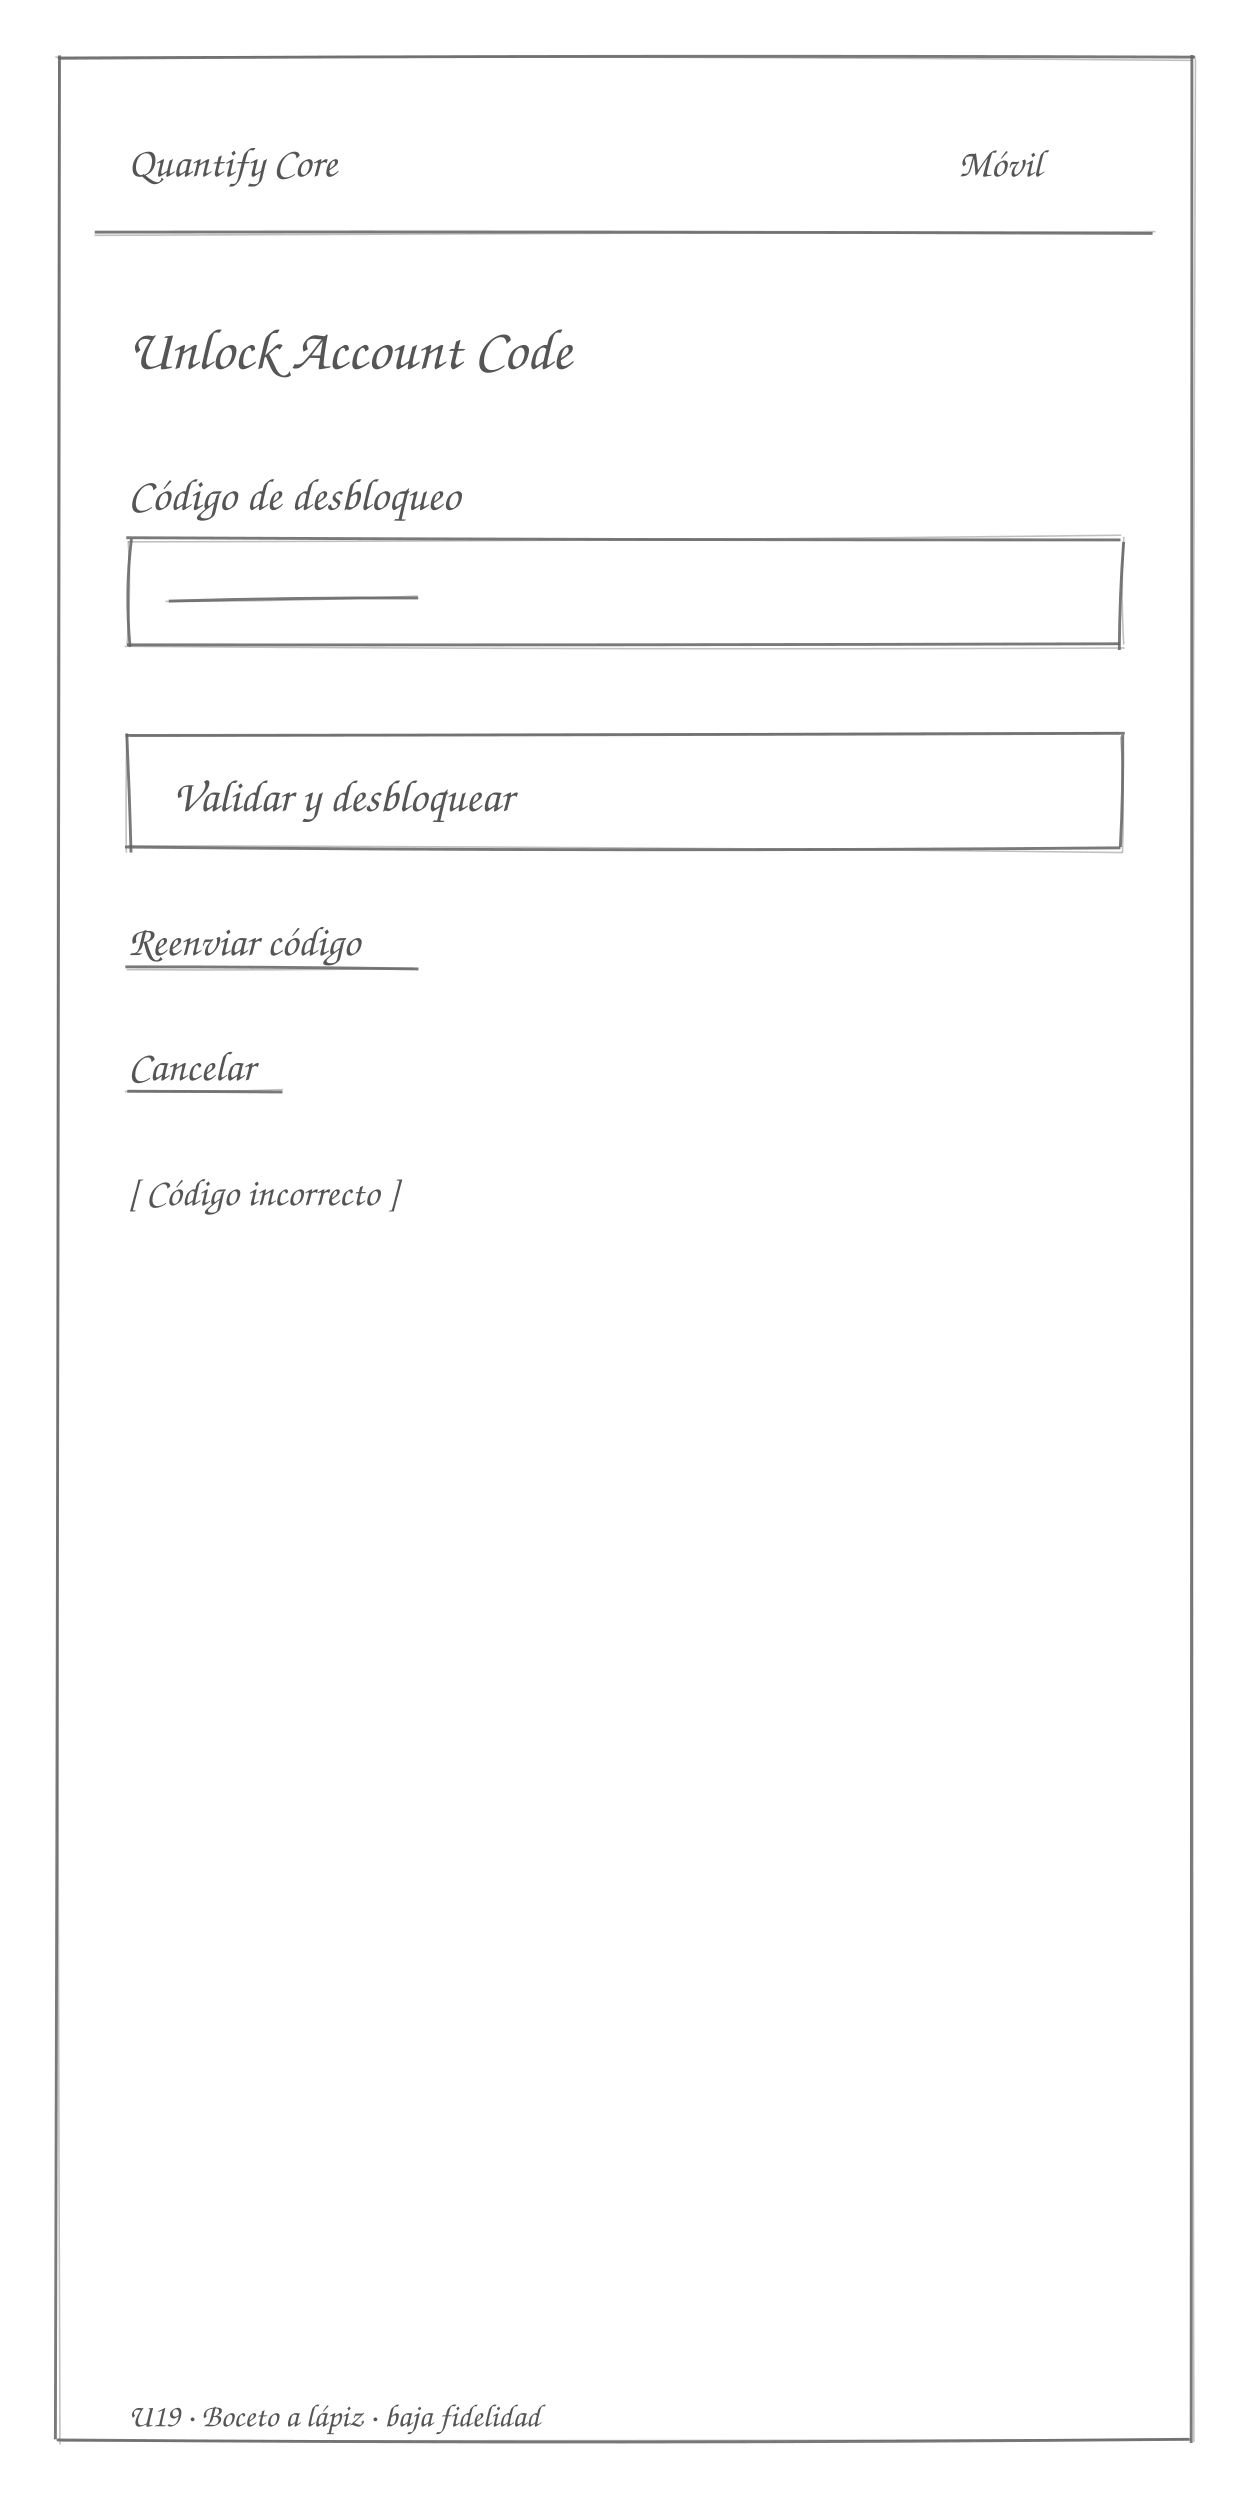
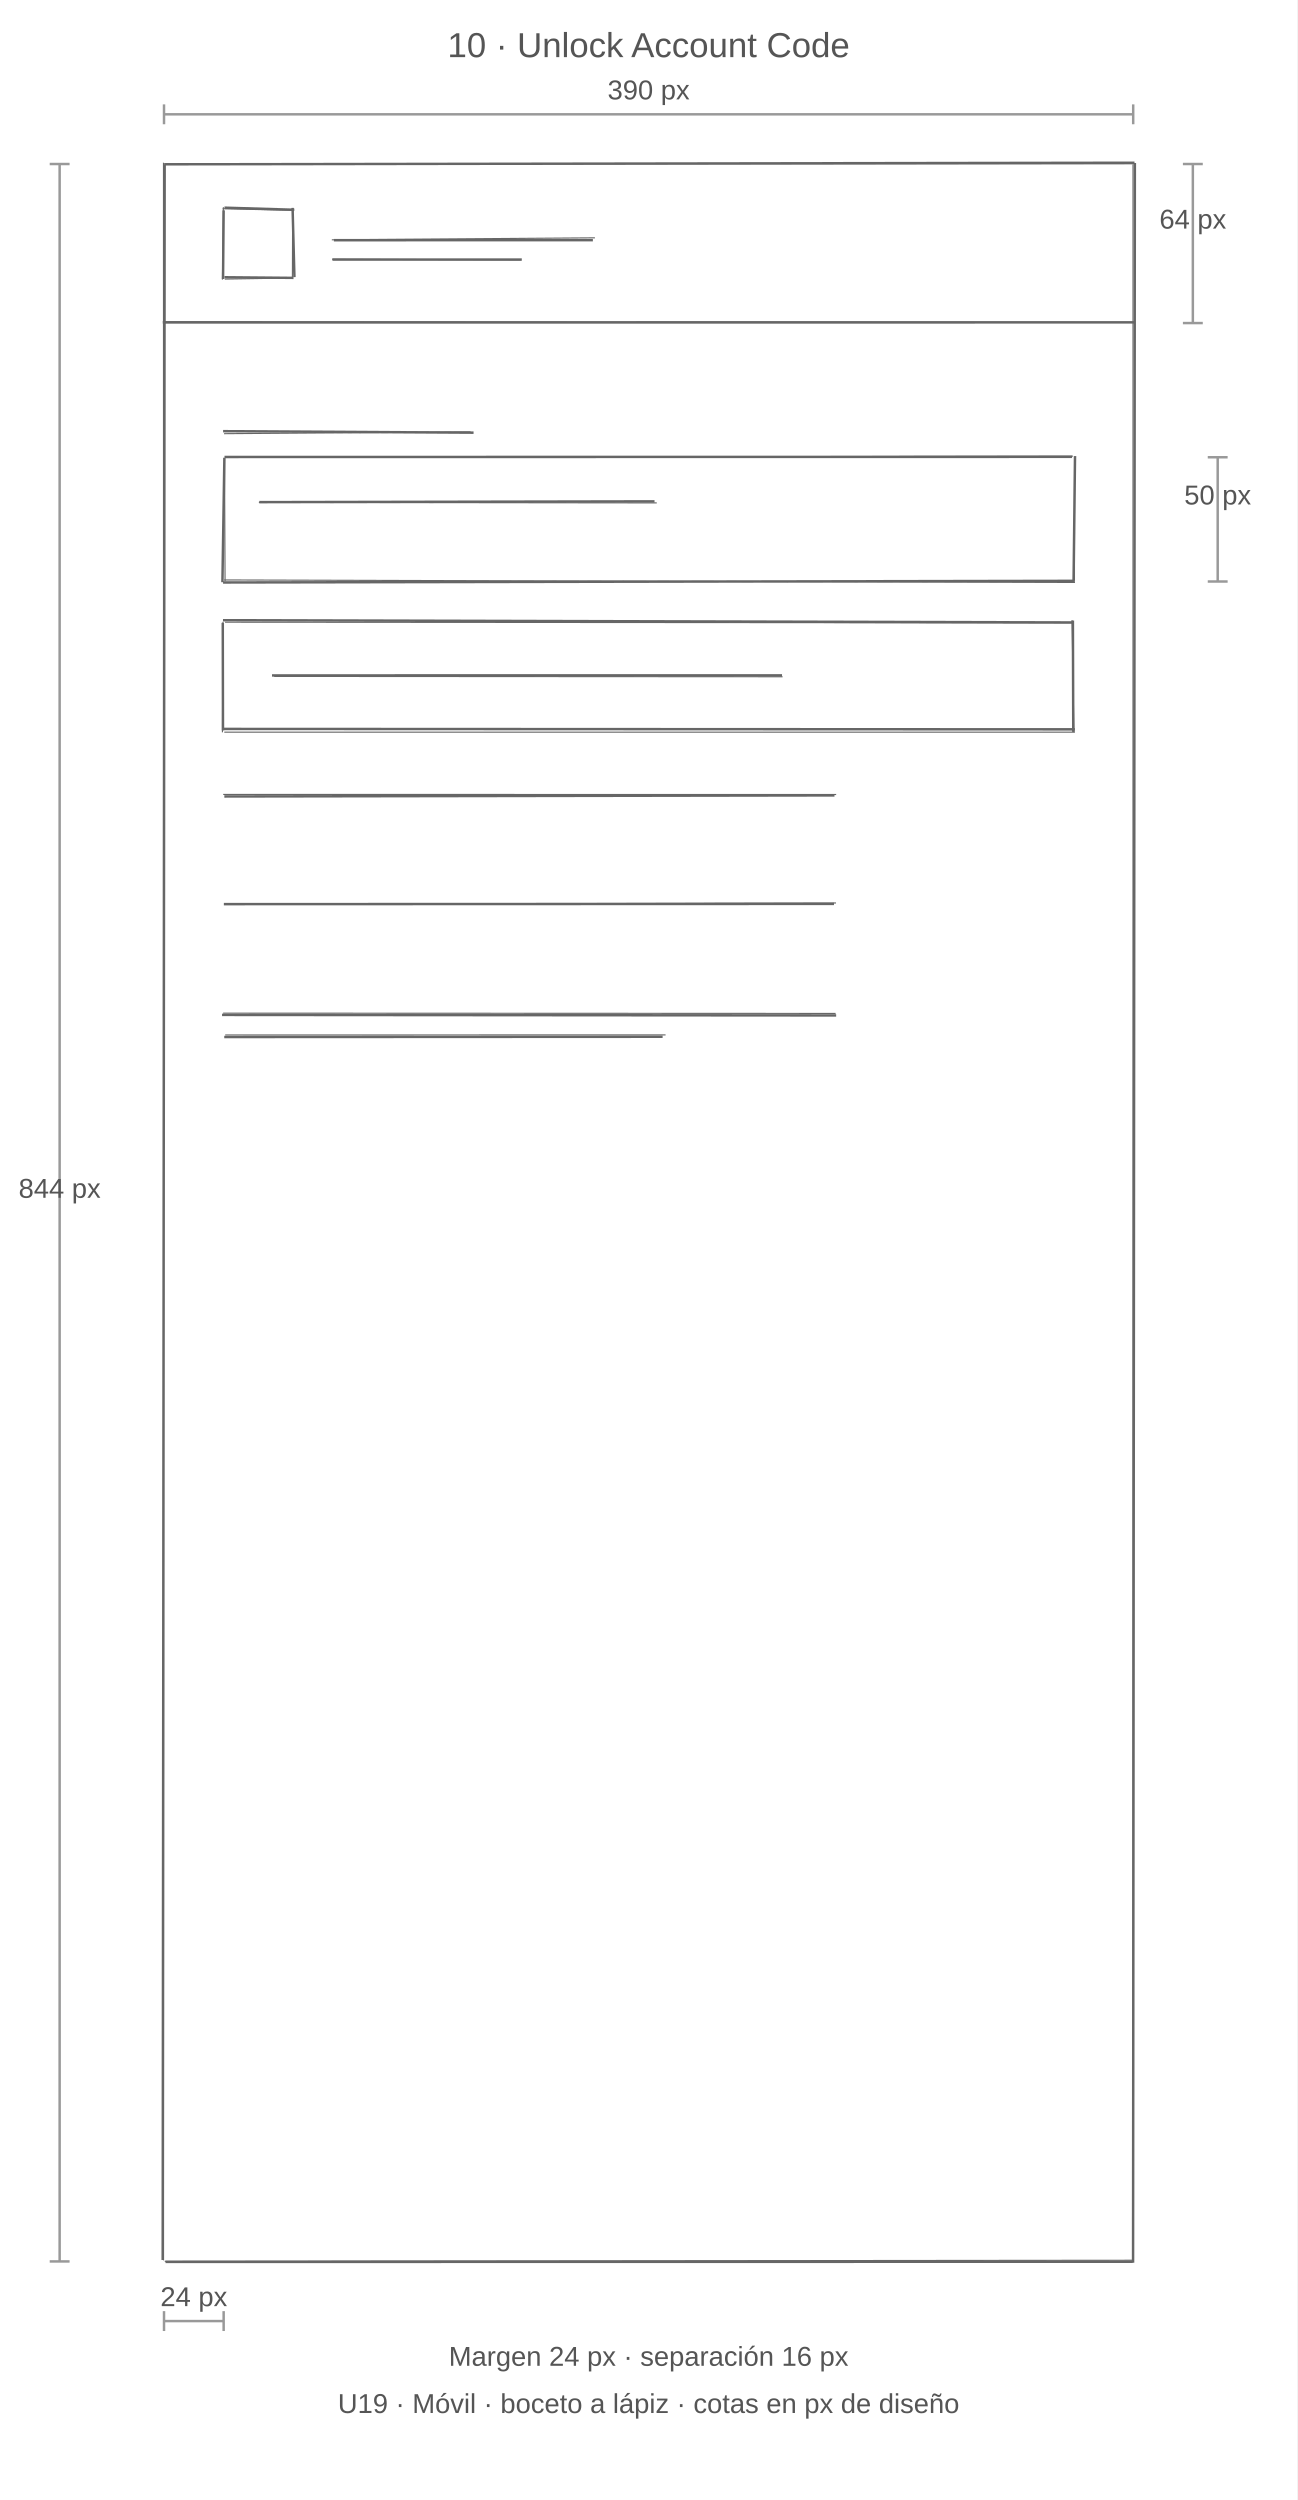
- <svg xmlns="http://www.w3.org/2000/svg" width="390" height="780" viewBox="0 0 390 780" role="img" aria-label="U19 Unlock Account Code">
+ <svg xmlns="http://www.w3.org/2000/svg" width="522" height="1006" viewBox="0 0 522 1006" data-viewport="390x844" role="img" aria-label="Unlock Account Code">
  <rect width="100%" height="100%" fill="white" />
-   <path d="M 18.054 18.186 Q 195.858 17.158 372.925 17.824" fill="none" stroke="#626262" stroke-width=".9" opacity=".85" />
-   <path d="M 17.248 17.829 Q 196.091 17.33 371.911 18.847" fill="none" stroke="#626262" stroke-width=".5" opacity=".4" />
-   <path d="M 371.873 17.158 Q 371.828 389.672 371.651 762.208" fill="none" stroke="#626262" stroke-width=".9" opacity=".85" />
-   <path d="M 372.997 18.313 Q 371.566 389.22 372.49 761.898" fill="none" stroke="#626262" stroke-width=".5" opacity=".4" />
-   <path d="M 371.13 761.055 Q 195.424 762.649 17.687 761.262" fill="none" stroke="#626262" stroke-width=".9" opacity=".85" />
-   <path d="M 371.644 761.133 Q 194.192 761.586 18.788 761.552" fill="none" stroke="#626262" stroke-width=".5" opacity=".4" />
-   <path d="M 17.281 761.074 Q 18.285 389.496 18.555 17.286" fill="none" stroke="#626262" stroke-width=".9" opacity=".85" />
-   <path d="M 18.706 762.666 Q 17.31 390.007 18.371 19.05" fill="none" stroke="#626262" stroke-width=".5" opacity=".4" />
-   <text x="40" y="55" font-size="13" fill="#555" font-family="'Segoe Print','Comic Sans MS',cursive">Quantify Core</text>
-   <text x="299" y="55" font-size="12" fill="#555" font-family="'Segoe Print','Comic Sans MS',cursive">Móvil</text>
-   <path d="M 29.566 72.426 Q 195.782 72.196 359.601 72.825" fill="none" stroke="#626262" stroke-width=".9" opacity=".85" />
-   <path d="M 29.433 73.425 Q 195.174 72.695 360.52 72.282" fill="none" stroke="#626262" stroke-width=".5" opacity=".4" />
-   <text x="40" y="115" font-size="18" fill="#555" font-family="'Segoe Print','Comic Sans MS',cursive">Unlock Account Code</text>
-   <text x="40" y="159" font-size="14" fill="#555" font-family="'Segoe Print','Comic Sans MS',cursive">Código de desbloqueo</text>
-   <path d="M 39.396 167.77 Q 195.743 168.503 349.597 168.449" fill="none" stroke="#626262" stroke-width=".9" opacity=".85" />
-   <path d="M 39.985 169.056 Q 194.181 168.846 349.812 166.982" fill="none" stroke="#626262" stroke-width=".5" opacity=".4" />
-   <path d="M 350.577 169.082 Q 349.304 186.053 349.222 202.822" fill="none" stroke="#626262" stroke-width=".9" opacity=".85" />
-   <path d="M 350.643 167.5 Q 349.638 184.111 350.606 201.101" fill="none" stroke="#626262" stroke-width=".5" opacity=".4" />
-   <path d="M 349.389 200.858 Q 194.923 201.329 39.628 201.188" fill="none" stroke="#626262" stroke-width=".9" opacity=".85" />
-   <path d="M 350.92 202.178 Q 195.274 202.844 38.954 201.646" fill="none" stroke="#626262" stroke-width=".5" opacity=".4" />
-   <path d="M 40.566 201.821 Q 38.998 184.73 41.004 168.158" fill="none" stroke="#626262" stroke-width=".9" opacity=".85" />
-   <path d="M 39.637 201.258 Q 40.966 184.219 39.997 168.77" fill="none" stroke="#626262" stroke-width=".5" opacity=".4" />
-   <path d="M 52.646 187.548 Q 91.595 186.413 130.475 186.56" fill="none" stroke="#626262" stroke-width=".9" opacity=".85" />
-   <path d="M 51.599 187.635 Q 91.908 187.628 130.337 185.964" fill="none" stroke="#626262" stroke-width=".5" opacity=".4" />
-   <path d="M 39.189 229.464 Q 195.474 229.321 350.931 228.794" fill="none" stroke="#626262" stroke-width=".9" opacity=".85" />
-   <path d="M 40.571 229.611 Q 195.57 229.101 348.984 228.576" fill="none" stroke="#626262" stroke-width=".5" opacity=".4" />
-   <path d="M 350.279 229.26 Q 350.459 247.61 349.555 264.307" fill="none" stroke="#626262" stroke-width=".9" opacity=".85" />
-   <path d="M 349.642 229.773 Q 350.916 247.61 350.213 266.051" fill="none" stroke="#626262" stroke-width=".5" opacity=".4" />
-   <path d="M 349.56 264.525 Q 194.801 265.845 38.986 264.273" fill="none" stroke="#626262" stroke-width=".9" opacity=".85" />
-   <path d="M 350.24 266 Q 195.874 264.157 39.793 263.887" fill="none" stroke="#626262" stroke-width=".5" opacity=".4" />
-   <path d="M 40.876 266.011 Q 40.424 248.018 39.553 228.844" fill="none" stroke="#626262" stroke-width=".9" opacity=".85" />
-   <path d="M 39.416 266.037 Q 39.182 248.131 39.559 229.342" fill="none" stroke="#626262" stroke-width=".5" opacity=".4" />
-   <text x="54" y="253" font-size="14" fill="#555" font-family="'Segoe Print','Comic Sans MS',cursive">Validar y desbloquear</text>
-   <text x="40" y="298" font-size="13" fill="#555" font-family="'Segoe Print','Comic Sans MS',cursive">Reenviar código</text>
-   <path d="M 39.1 301.657 Q 84.156 301.611 130.565 302.315" fill="none" stroke="#626262" stroke-width=".9" opacity=".85" />
-   <path d="M 39.521 302.539 Q 85.449 302.814 129.261 302.12" fill="none" stroke="#626262" stroke-width=".5" opacity=".4" />
-   <text x="40" y="337" font-size="13" fill="#555" font-family="'Segoe Print','Comic Sans MS',cursive">Cancelar</text>
-   <path d="M 39.698 340.463 Q 64.383 340.523 88.128 340.709" fill="none" stroke="#626262" stroke-width=".9" opacity=".85" />
-   <path d="M 38.949 340.548 Q 64.514 340.864 88.279 339.951" fill="none" stroke="#626262" stroke-width=".5" opacity=".4" />
-   <text x="40" y="376" font-size="12" fill="#555" font-family="'Segoe Print','Comic Sans MS',cursive">[ Código incorrecto ]</text>
-   <text x="40" y="757" font-size="10" fill="#555" font-family="'Segoe Print','Comic Sans MS',cursive">U19 · Boceto a lápiz · baja fidelidad</text>
+   <g transform="translate(66 66)">
+     <g id="interface">
+       <path d="M0.033 0.113 L390.522 -0.512" fill="none" stroke="#666666" stroke-width="1" />
+       <path d="M0.563 -0.107 L389.542 -0.104" fill="none" stroke="#666666" stroke-width="0.45" />
+       <path d="M390.664 -0.408 L389.946 844.515" fill="none" stroke="#666666" stroke-width="1" />
+       <path d="M389.923 -0.513 L389.895 843.8" fill="none" stroke="#666666" stroke-width="0.45" />
+       <path d="M389.787 844.126 L0.607 844.19" fill="none" stroke="#666666" stroke-width="1" />
+       <path d="M389.736 843.525 L0.298 843.938" fill="none" stroke="#666666" stroke-width="0.45" />
+       <path d="M-0.53 843.425 L0.258 0.395" fill="none" stroke="#666666" stroke-width="1" />
+       <path d="M-0.19 843.551 L-0.217 -0.528" fill="none" stroke="#666666" stroke-width="0.45" />
+       <g data-ui="header" data-box="0,0,390,64">
+         <path d="M-0.492 63.748 L390.48 63.727" fill="none" stroke="#666666" stroke-width="1" />
+         <path d="M-0.438 63.436 L390.174 63.693" fill="none" stroke="#666666" stroke-width="0.45" />
+         <path d="M24.338 17.565 L52.43 18.406" fill="none" stroke="#666666" stroke-width="1" />
+         <path d="M23.58 18.004 L52.226 18.639" fill="none" stroke="#666666" stroke-width="0.45" />
+         <path d="M51.736 17.651 L52.476 45.51" fill="none" stroke="#666666" stroke-width="1" />
+         <path d="M51.757 17.894 L51.655 46.259" fill="none" stroke="#666666" stroke-width="0.45" />
+         <path d="M52.106 45.814 L24.316 45.563" fill="none" stroke="#666666" stroke-width="1" />
+         <path d="M51.632 45.86 L24.452 46.306" fill="none" stroke="#666666" stroke-width="0.45" />
+         <path d="M23.754 46.273 L23.991 18.643" fill="none" stroke="#666666" stroke-width="1" />
+         <path d="M23.501 46.515 L23.885 17.381" fill="none" stroke="#666666" stroke-width="0.45" />
+         <path d="M68.351 30.658 L172.576 30.641" fill="none" stroke="#666666" stroke-width="1" />
+         <path d="M67.526 30.5 L173.391 29.696" fill="none" stroke="#666666" stroke-width="0.45" />
+         <path d="M67.779 38.459 L143.969 38.453" fill="none" stroke="#666666" stroke-width="1" />
+         <path d="M67.628 38.305 L143.553 38.592" fill="none" stroke="#666666" stroke-width="0.45" />
+       </g>
+       <g data-ui="input" data-box="24,104,342,64">
+         <path d="M23.774 107.506 L124.56 108.108" fill="none" stroke="#666666" stroke-width="1" />
+         <path d="M24.167 108.514 L123.363 107.784" fill="none" stroke="#666666" stroke-width="0.45" />
+         <path d="M24.344 117.891 L365.39 117.836" fill="none" stroke="#666666" stroke-width="1" />
+         <path d="M24.611 118.096 L365.779 117.549" fill="none" stroke="#666666" stroke-width="0.45" />
+         <path d="M366.588 117.525 L365.998 168.468" fill="none" stroke="#666666" stroke-width="1" />
+         <path d="M366.393 118.333 L366.362 167.643" fill="none" stroke="#666666" stroke-width="0.45" />
+         <path d="M366.289 167.732 L23.756 168.387" fill="none" stroke="#666666" stroke-width="1" />
+         <path d="M366.553 168.382 L24.205 167.369" fill="none" stroke="#666666" stroke-width="0.45" />
+         <path d="M23.506 168.282 L24.288 118.195" fill="none" stroke="#666666" stroke-width="1" />
+         <path d="M24.567 167.875 L24.348 118.372" fill="none" stroke="#666666" stroke-width="0.45" />
+         <path d="M38.347 136.061 L197.382 135.742" fill="none" stroke="#666666" stroke-width="1" />
+         <path d="M38.17 136.158 L198.279 136.372" fill="none" stroke="#666666" stroke-width="0.45" />
+       </g>
+       <g data-ui="button" data-box="24,184,342,44">
+         <path d="M23.729 183.578 L365.782 184.471" fill="none" stroke="#666666" stroke-width="1" />
+         <path d="M24.558 184.371 L366.13 184.64" fill="none" stroke="#666666" stroke-width="0.45" />
+         <path d="M365.732 183.711 L365.879 228.514" fill="none" stroke="#666666" stroke-width="1" />
+         <path d="M365.383 183.557 L366.146 228.609" fill="none" stroke="#666666" stroke-width="0.45" />
+         <path d="M366.532 227.487 L23.874 227.323" fill="none" stroke="#666666" stroke-width="1" />
+         <path d="M366.533 228.615 L24.258 228.619" fill="none" stroke="#666666" stroke-width="0.45" />
+         <path d="M23.728 227.905 L23.644 184.631" fill="none" stroke="#666666" stroke-width="1" />
+         <path d="M23.502 228.688 L23.732 184.208" fill="none" stroke="#666666" stroke-width="0.45" />
+         <path d="M43.452 205.791 L248.686 205.763" fill="none" stroke="#666666" stroke-width="1" />
+         <path d="M44.344 206.191 L248.908 206.328" fill="none" stroke="#666666" stroke-width="0.45" />
+       </g>
+       <g data-ui="link" data-box="24,244,342,28">
+         <path d="M24.273 254.496 L269.79 254.073" fill="none" stroke="#666666" stroke-width="1" />
+         <path d="M23.816 253.673 L270.473 253.71" fill="none" stroke="#666666" stroke-width="0.45" />
+       </g>
+       <g data-ui="link" data-box="24,288,342,28">
+         <path d="M24.078 297.823 L269.6 297.725" fill="none" stroke="#666666" stroke-width="1" />
+         <path d="M24.313 297.917 L270.41 297.361" fill="none" stroke="#666666" stroke-width="0.45" />
+       </g>
+       <g data-ui="text" data-box="24,332,342,26">
+         <path d="M23.35 342.402 L270.467 342.609" fill="none" stroke="#666666" stroke-width="1" />
+         <path d="M23.78 341.683 L270.244 341.802" fill="none" stroke="#666666" stroke-width="0.45" />
+         <path d="M24.233 351.296 L200.633 351.198" fill="none" stroke="#666666" stroke-width="1" />
+         <path d="M24.623 350.48 L201.826 350.435" fill="none" stroke="#666666" stroke-width="0.45" />
+       </g>
+     </g>
+     <g id="dimensions">
+       <text x="195" y="-43" text-anchor="middle" font-family="Arial,sans-serif" font-size="14" fill="#555555">10 · Unlock Account Code</text>
+       <g data-dimension="390 px" stroke="#999999" fill="none">
+         <path d="M0 -20L390 -20" />
+         <path d="M0 -24v8M390 -24v8" />
+       </g>
+       <text x="195" y="-26" text-anchor="middle" font-family="Arial,sans-serif" font-size="11" fill="#555555">390 px</text>
+       <g data-dimension="844 px" stroke="#999999" fill="none">
+         <path d="M-42 0L-42 844" />
+         <path d="M-46 0h8M-46 844h8" />
+       </g>
+       <text x="-42" y="416" text-anchor="middle" font-family="Arial,sans-serif" font-size="11" fill="#555555">844 px</text>
+       <g data-dimension="64 px" stroke="#999999" fill="none">
+         <path d="M414 0L414 64" />
+         <path d="M410 0h8M410 64h8" />
+       </g>
+       <text x="414" y="26" text-anchor="middle" font-family="Arial,sans-serif" font-size="11" fill="#555555">64 px</text>
+       <g data-dimension="24 px" stroke="#999999" fill="none">
+         <path d="M0 868L24 868" />
+         <path d="M0 864v8M24 864v8" />
+       </g>
+       <text x="12" y="862" text-anchor="middle" font-family="Arial,sans-serif" font-size="11" fill="#555555">24 px</text>
+       <g data-dimension="50 px" stroke="#999999" fill="none">
+         <path d="M424 118L424 168" />
+         <path d="M420 118h8M420 168h8" />
+       </g>
+       <text x="424" y="137" text-anchor="middle" font-family="Arial,sans-serif" font-size="11" fill="#555555">50 px</text>
+       <text x="195" y="886" text-anchor="middle" font-family="Arial,sans-serif" font-size="11" fill="#555555">Margen 24 px · separación 16 px</text>
+       <text x="195" y="905" text-anchor="middle" font-family="Arial,sans-serif" font-size="11" fill="#555555">U19 · Móvil · boceto a lápiz · cotas en px de diseño</text>
+     </g>
+   </g>
</svg>
